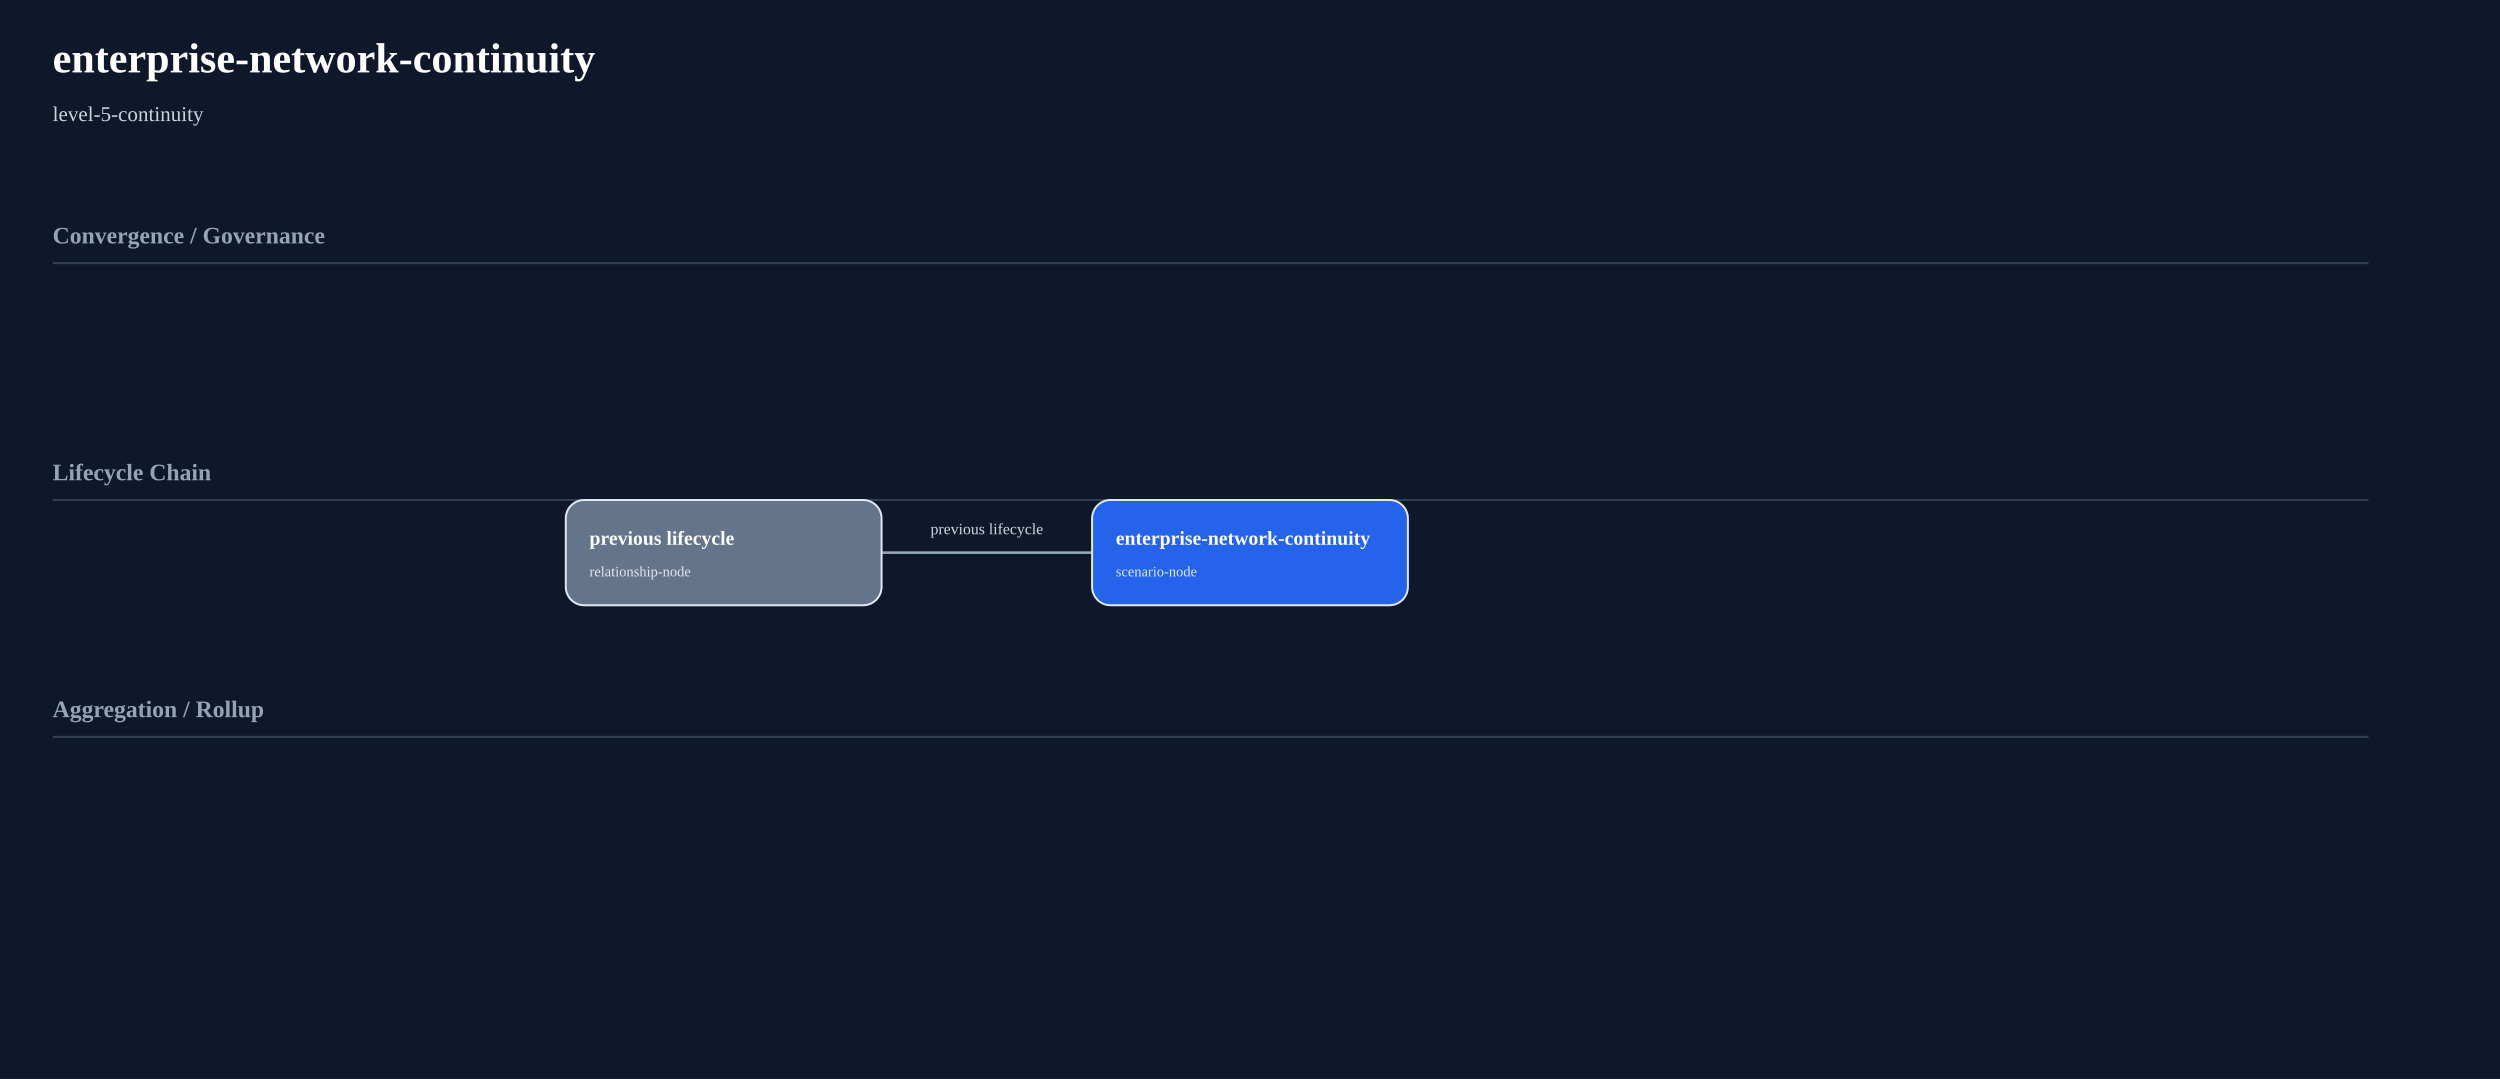
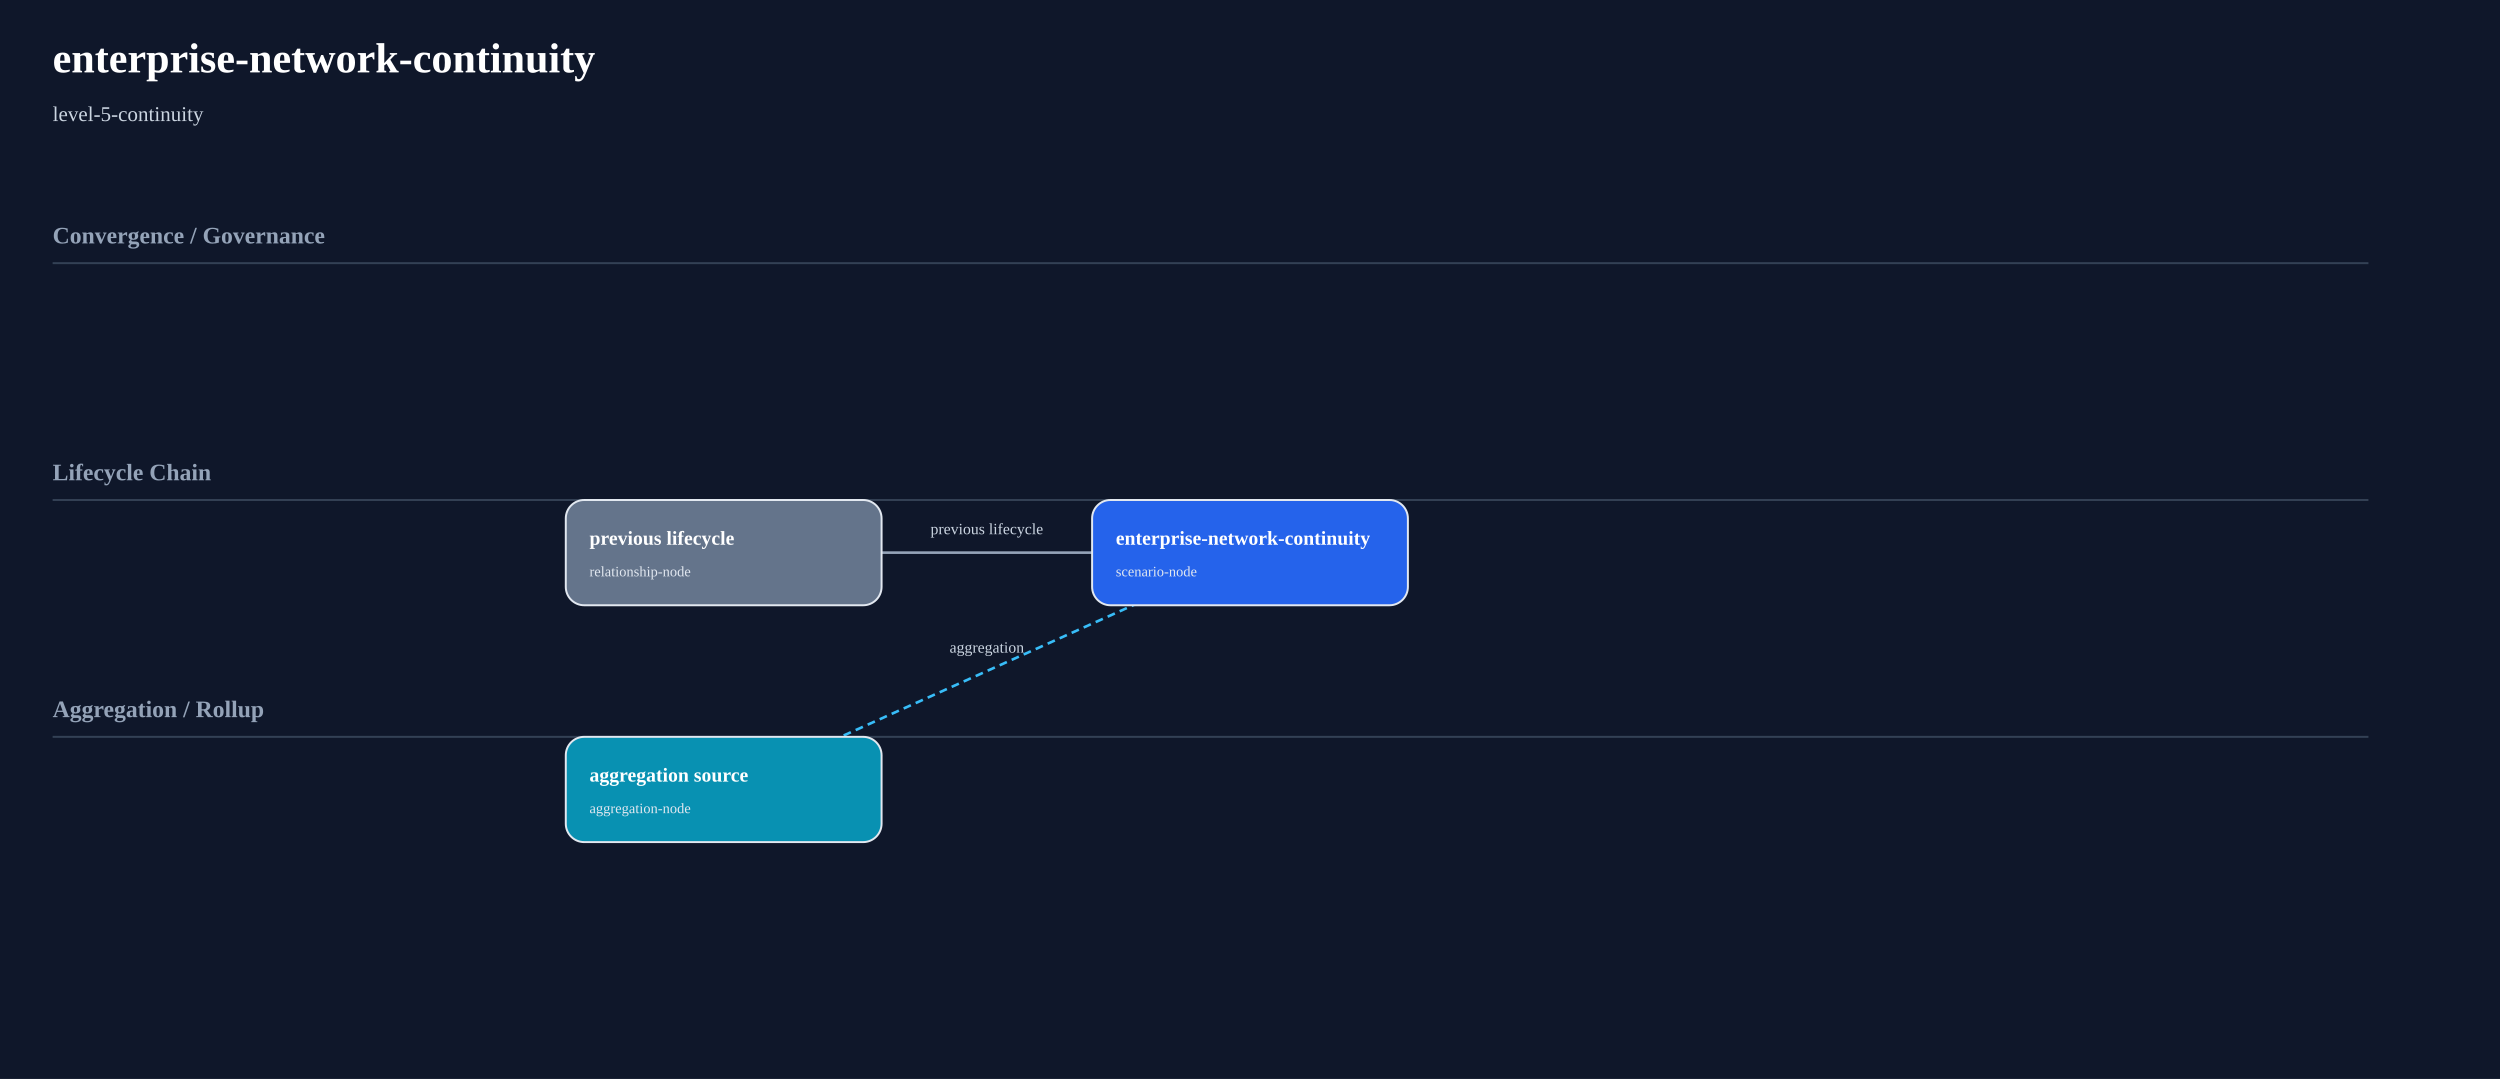
<svg xmlns="http://www.w3.org/2000/svg" width="1900" height="820">
  <rect width="100%" height="100%" fill="#0f172a" />
  <defs>
    <marker id="arrow" markerWidth="10" markerHeight="10" refX="9" refY="3" orient="auto" markerUnits="strokeWidth">
      <path d="M0,0 L0,6 L9,3 z" fill="#94a3b8" />
    </marker>
  </defs>
  <text x="40" y="55" fill="#ffffff" font-size="32" font-weight="bold">enterprise-network-continuity</text>
  <text x="40" y="92" fill="#cbd5e1" font-size="16">level-5-continuity</text>
  <text x="40" y="185" fill="#94a3b8" font-size="18" font-weight="bold">Convergence / Governance</text>
  <text x="40" y="365" fill="#94a3b8" font-size="18" font-weight="bold">Lifecycle Chain</text>
  <text x="40" y="545" fill="#94a3b8" font-size="18" font-weight="bold">Aggregation / Rollup</text>
  <line x1="40" y1="200" x2="1800" y2="200" stroke="#334155" stroke-width="1.5" />
  <line x1="40" y1="380" x2="1800" y2="380" stroke="#334155" stroke-width="1.5" />
  <line x1="40" y1="560" x2="1800" y2="560" stroke="#334155" stroke-width="1.5" />
  <line x1="550" y1="420" x2="950" y2="420" stroke="#94a3b8" stroke-width="2" stroke-dasharray="" marker-end="url(#arrow)" />
  <text x="750.0" y="406.0" fill="#cbd5e1" font-size="12" text-anchor="middle">previous lifecycle</text>
+   <line x1="550" y1="600" x2="950" y2="420" stroke="#38bdf8" stroke-width="2" stroke-dasharray="6,4" marker-end="url(#arrow)" />
+   <text x="750.0" y="496.0" fill="#cbd5e1" font-size="12" text-anchor="middle">aggregation</text>
  <rect x="830" y="380" width="240" height="80" rx="14" fill="#2563eb" stroke="#e2e8f0" stroke-width="1.5" />
  <text x="848" y="414" fill="#ffffff" font-size="15" font-weight="bold">enterprise-network-continuity</text>
  <text x="848" y="438" fill="#e2e8f0" font-size="11">scenario-node</text>
  <rect x="430" y="380" width="240" height="80" rx="14" fill="#64748b" stroke="#e2e8f0" stroke-width="1.5" />
  <text x="448" y="414" fill="#ffffff" font-size="15" font-weight="bold">previous lifecycle</text>
  <text x="448" y="438" fill="#e2e8f0" font-size="11">relationship-node</text>
+   <rect x="430" y="560" width="240" height="80" rx="14" fill="#0891b2" stroke="#e2e8f0" stroke-width="1.5" />
+   <text x="448" y="594" fill="#ffffff" font-size="15" font-weight="bold">aggregation source</text>
+   <text x="448" y="618" fill="#e2e8f0" font-size="11">aggregation-node</text>
</svg>
